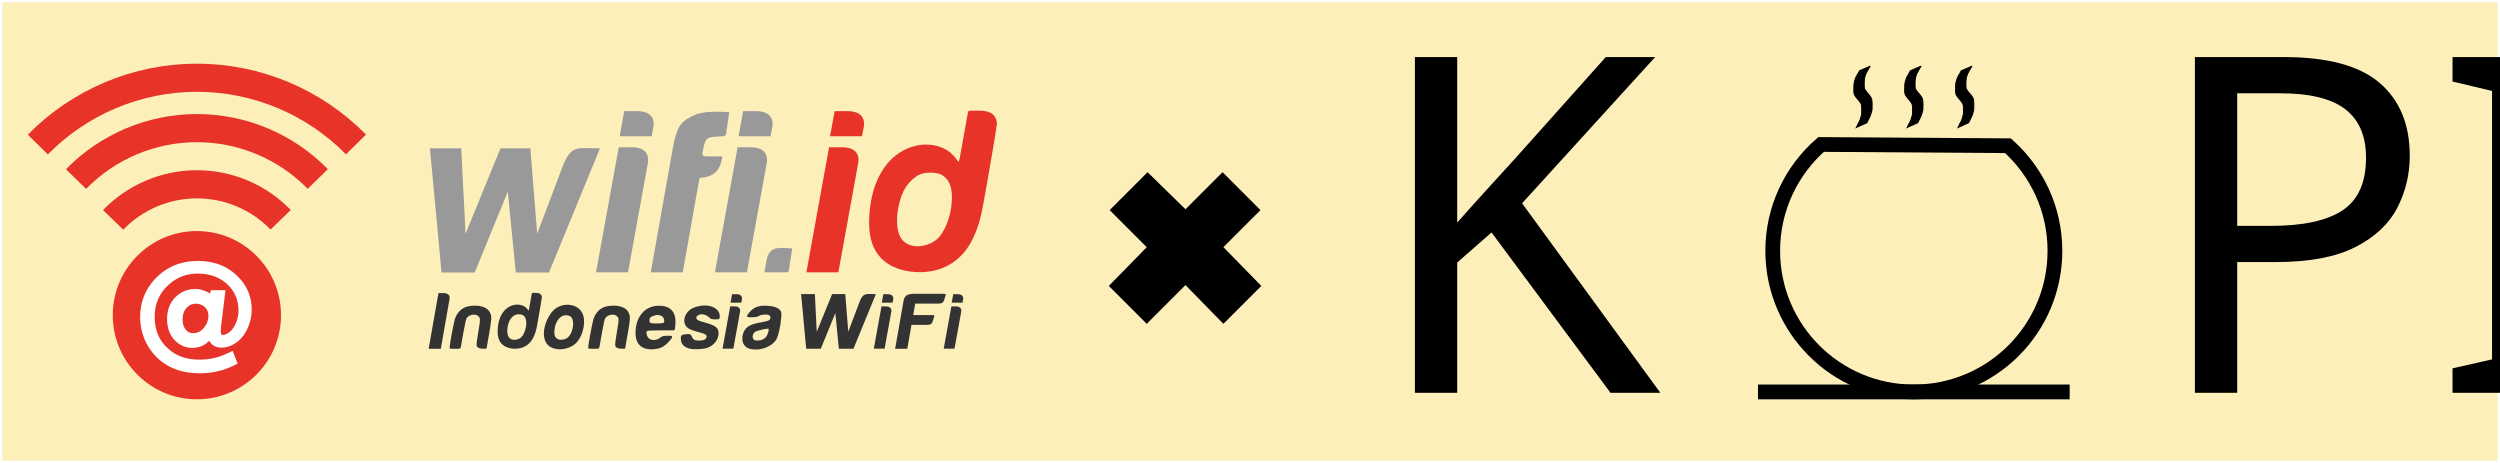
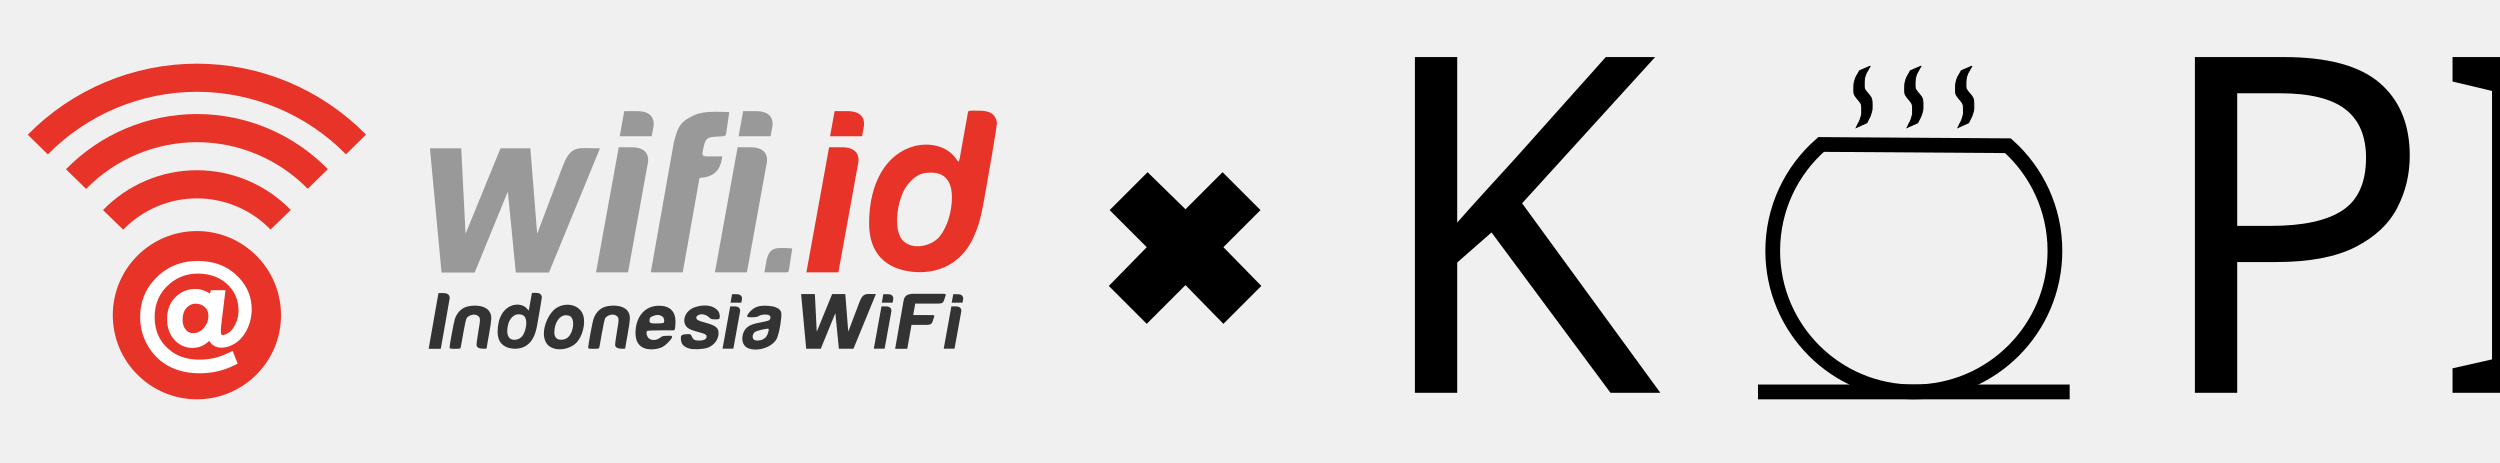
<svg xmlns="http://www.w3.org/2000/svg" xmlns:xlink="http://www.w3.org/1999/xlink" width="1080" height="200" viewBox="0 0 285.75 52.917" version="1.1" id="svg8">
  <defs id="defs2">
    <clipPath id="clipPath1492">
      <path id="path1490" d="M 1,1 H 641.93 V 133.88 H 1 Z" />
    </clipPath>
    <clipPath id="clip2">
      <rect y="0" x="0" id="rect1494" height="134" width="642" />
    </clipPath>
    <g id="g1497" clip-path="url(#clip2)" />
    <clipPath id="clipPath1501">
      <path id="path1499" d="M 1,1 H 211.93 V 211.88 H 1 Z" />
    </clipPath>
    <clipPath id="clip4">
      <rect y="0" x="0" id="rect1503" height="212" width="212" />
    </clipPath>
    <g id="g1506" clip-path="url(#clip4)" />
    <clipPath id="clipPath1510">
      <path id="path1508" d="M 1,1 H 211.93 V 211.88 H 1 Z" />
    </clipPath>
    <clipPath id="clip8">
      <rect y="0" x="0" id="rect1512" height="212" width="212" />
    </clipPath>
    <g id="g1515" clip-path="url(#clip8)" />
    <clipPath id="clipPath1519">
      <path id="path1517" d="M 1,1 H 118.93 V 111.88 H 1 Z" />
    </clipPath>
    <clipPath id="clip12">
      <rect y="0" x="0" id="rect1521" height="112" width="119" />
    </clipPath>
    <g id="g1524" clip-path="url(#clip12)" />
    <linearGradient gradientUnits="userSpaceOnUse" gradientTransform="matrix(0,-11.01771,11.01771,0,-67.62329,214.3097)" x2="1" id="linearGradient2628">
      <stop id="stop1526" offset="0" stop-color="#20b038" />
      <stop id="stop1528" offset="1" stop-color="#60d66a" />
    </linearGradient>
    <linearGradient gradientUnits="userSpaceOnUse" gradientTransform="matrix(0,-11.41266,11.41266,0,-67.62326,214.5086)" x2="1" id="linearGradient2630">
      <stop id="stop1531" offset="0" stop-color="#f9f9f9" />
      <stop id="stop1533" offset="1" stop-color="#fff" />
    </linearGradient>
    <linearGradient id="b">
      <stop id="stop1636" stop-color="#3771c8" offset="0" />
      <stop id="stop1638" offset=".128" stop-color="#3771c8" />
      <stop id="stop1640" stop-opacity="0" stop-color="#60f" offset="1" />
    </linearGradient>
    <linearGradient id="a">
      <stop id="stop1643" stop-color="#fd5" offset="0" />
      <stop id="stop1645" stop-color="#fd5" offset=".1" />
      <stop id="stop1647" stop-color="#ff543e" offset=".5" />
      <stop id="stop1649" stop-color="#c837ab" offset="1" />
    </linearGradient>
    <radialGradient fy="578.088" fx="158.429" gradientTransform="matrix(0,-0.2675019,0.2488656,0,-214.3702,279.2334)" gradientUnits="userSpaceOnUse" xlink:href="#a" r="65" cy="578.088" cx="158.429" id="c" />
    <radialGradient fy="473.455" fx="147.694" gradientTransform="matrix(0.02347616,0.1172485,-0.4834248,0.09679563,147.3076,156.0764)" gradientUnits="userSpaceOnUse" xlink:href="#b" r="65" cy="473.455" cx="147.694" id="d" />
    <clipPath id="clipPath1371" clipPathUnits="userSpaceOnUse">
      <path id="path1369" d="M 0,0 H 792 V 612 H 0 Z" />
    </clipPath>
    <clipPath id="clipPath1323" clipPathUnits="userSpaceOnUse">
      <path id="path1321" d="M 0,0 H 792 V 612 H 0 Z" />
    </clipPath>
    <clipPath id="clipPath1303" clipPathUnits="userSpaceOnUse">
      <path id="path1301" d="M 0,0 H 792 V 612 H 0 Z" />
    </clipPath>
    <clipPath id="clipPath1283" clipPathUnits="userSpaceOnUse">
      <path id="path1281" d="M 0,0 H 792 V 612 H 0 Z" />
    </clipPath>
    <clipPath id="clipPath1263" clipPathUnits="userSpaceOnUse">
      <path id="path1261" d="M 0,0 H 792 V 612 H 0 Z" />
    </clipPath>
    <clipPath id="clipPath1239" clipPathUnits="userSpaceOnUse">
      <path id="path1237" d="M 0,0 H 792 V 612 H 0 Z" />
    </clipPath>
  </defs>
  <g id="layer1" transform="translate(0,-244.0833)">
-     <rect style="opacity:1;fill:#fdefba;fill-opacity:1;fill-rule:nonzero;stroke:#ffffff;stroke-width:0.51;stroke-linecap:square;stroke-linejoin:miter;stroke-miterlimit:4;stroke-dasharray:none;stroke-opacity:1;paint-order:normal" id="rect1763" width="285.75" height="52.917" x="-4.9737992e-14" y="244.083" />
    <g transform="matrix(3.625,0,0,3.625,2.451175,-785.9528)" id="layer1-0">
      <g transform="matrix(0.1131564,0,0,0.1131564,140.573,139.7696)" id="g4985">
        <path id="path4741-1" d="m -1170.057,1337.158 c -6.127,-6.32 -14.553,-9.888 -23.356,-9.888 -8.798,0.012 -17.215,3.589 -23.332,9.912" style="opacity:1;fill:none;fill-opacity:1;stroke:#e73328;stroke-width:7.839;stroke-linecap:butt;stroke-linejoin:round;stroke-miterlimit:4;stroke-dasharray:none;stroke-opacity:1;paint-order:normal" />
        <path id="path4744-2" d="m -1159.716,1325.793 c -8.869,-9.064 -21.015,-14.174 -33.697,-14.178 -12.676,0.017 -24.812,5.136 -33.671,14.203" style="opacity:1;fill:none;fill-opacity:1;stroke:#e73328;stroke-width:7.839;stroke-linecap:butt;stroke-linejoin:round;stroke-miterlimit:4;stroke-dasharray:none;stroke-opacity:1;paint-order:normal" />
        <path id="path4746-2" d="m -1149.071,1316.172 c -11.692,-11.89 -27.666,-18.589 -44.342,-18.596 -16.67,0.02 -32.635,6.729 -44.316,18.622" style="opacity:1;fill:none;fill-opacity:1;stroke:#e73328;stroke-width:7.839;stroke-linecap:butt;stroke-linejoin:round;stroke-miterlimit:4;stroke-dasharray:none;stroke-opacity:1;paint-order:normal" />
        <path id="path4750-0" d="m -1193.403,1340.305 c -12.945,0 -23.439,10.494 -23.439,23.439 0,12.945 10.494,23.439 23.439,23.439 12.945,10e-5 23.439,-10.494 23.439,-23.439 0,-12.945 -10.494,-23.439 -23.439,-23.439 z" style="opacity:1;fill:#e73328;fill-opacity:1;stroke:none;stroke-width:1.412;stroke-linecap:round;stroke-linejoin:round;stroke-miterlimit:4;stroke-dasharray:none;stroke-opacity:1" />
        <g id="g4965" transform="translate(0,0.5291667)">
          <g transform="matrix(0.8732532,0,0,0.8732532,-156.9531,494.2031)" id="g4758-0">
            <path id="path4752-5" d="m -939.177,929.867 c -0.453,0.002 -0.788,0.015 -1.031,0.042 -0.523,0.039 -0.576,0.235 -0.65,0.612 -0.207,1.049 -0.736,4.002 -1.319,7.362 -1.366,7.874 -1.448,8.271 -1.699,8.263 -0.087,-0.002 -0.473,-0.485 -0.857,-1.07 -3.002,-4.041 -8.268,-5.028 -12.948,-3.953 -9.297,2.334 -14.704,11.918 -14.697,24.678 -0.025,9.575 5.214,14.437 13.41,15.446 7.809,0.961 15.028,-2.046 19.036,-9.262 2.196,-3.953 3.233,-8.175 3.903,-11.827 1.715,-9.339 4.454,-25.424 4.454,-26.272 -0.516,-4.014 -3.993,-3.952 -5.863,-3.997 -0.716,-0.015 -1.287,-0.025 -1.74,-0.022 z m -13.782,19.789 c 1.375,-0.015 2.761,0.201 3.589,0.631 2.288,1.188 3.4,3.521 3.412,7.16 0.025,4.632 -1.509,9.571 -3.869,12.525 -1.935,2.423 -5.815,3.724 -8.881,2.978 -1.812,-0.441 -3.305,-1.532 -4.052,-3.509 -1.485,-3.929 -0.459,-10.11 1.367,-13.883 1.193,-2.429 3.467,-4.673 5.515,-5.445 0.787,-0.296 1.849,-0.446 2.918,-0.458 z" style="opacity:1;fill:#e73328;fill-opacity:1;stroke-width:0.233" />
            <path id="path4754-3" d="m -985.151,941.561 -1.454,8.013 -5.789,31.901 h 10.203 l 5.788,-31.901 0.394,-2.168 v -0.018 c 0.855,-3.248 -0.425,-5.827 -5.02,-5.827 z" style="opacity:1;fill:#e73328;fill-opacity:1;stroke:none;stroke-width:1.748;stroke-linecap:round;stroke-linejoin:round;stroke-miterlimit:4;stroke-dasharray:none;stroke-opacity:1" />
            <path id="path4756-8" d="m -983.388,930.037 -1.454,8.013 h 10.203 l 0.397,-2.186 c 0.855,-3.248 -0.425,-5.827 -5.02,-5.827 z" style="opacity:1;fill:#e73328;fill-opacity:1;stroke:none;stroke-width:1.748;stroke-linecap:round;stroke-linejoin:round;stroke-miterlimit:4;stroke-dasharray:none;stroke-opacity:1" />
          </g>
          <path id="path4762-9" d="m -1042.727,1316.424 -1.27,6.997 -5.055,27.857 h 8.91 l 5.055,-27.857 0.344,-1.893 v -0.016 c 0.747,-2.836 -0.371,-5.088 -4.384,-5.088 z" style="opacity:1;fill:#999999;fill-opacity:1;stroke:none;stroke-width:1.527;stroke-linecap:round;stroke-linejoin:round;stroke-miterlimit:4;stroke-dasharray:none;stroke-opacity:1" />
          <path id="path4764-0" d="m -1041.187,1306.361 -1.27,6.997 h 8.911 l 0.346,-1.909 c 0.747,-2.836 -0.371,-5.088 -4.384,-5.088 z" style="opacity:1;fill:#999999;fill-opacity:1;stroke:none;stroke-width:1.527;stroke-linecap:round;stroke-linejoin:round;stroke-miterlimit:4;stroke-dasharray:none;stroke-opacity:1" />
          <path style="opacity:1;fill:#999999;fill-opacity:1;stroke:none;stroke-width:1.527;stroke-linecap:round;stroke-linejoin:round;stroke-miterlimit:4;stroke-dasharray:none;stroke-opacity:1" d="m -1075.856,1316.424 -1.27,6.997 -5.055,27.857 h 8.91 l 5.055,-27.857 0.343,-1.893 v -0.016 c 0.747,-2.836 -0.371,-5.088 -4.384,-5.088 z" id="path4766-7" />
          <path style="opacity:1;fill:#999999;fill-opacity:1;stroke:none;stroke-width:1.527;stroke-linecap:round;stroke-linejoin:round;stroke-miterlimit:4;stroke-dasharray:none;stroke-opacity:1" d="m -1074.316,1306.361 -1.27,6.997 h 8.91 l 0.346,-1.909 c 0.747,-2.836 -0.371,-5.088 -4.384,-5.088 z" id="path4768-3" />
          <path style="opacity:1;fill:#999999;fill-opacity:1;stroke:none;stroke-width:1.527;stroke-linecap:round;stroke-linejoin:round;stroke-miterlimit:4;stroke-dasharray:none;stroke-opacity:1" d="m -1049.082,1306.526 c -3.096,0.022 -3.74,0.374 -4.999,0.643 -4.603,1.909 -5.194,3.272 -6.389,7.73 l -6.46,36.379 h 8.91 l 4.501,-25.343 c 0.111,-1.214 0.297,-0.938 1.257,-1.077 4.027,-0.592 4.926,-3.327 5.259,-5.885 h -4.023 c -0.873,0 -1.708,-0.01 -1.473,-1.171 0.823,-4.084 0.848,-4.24 4.983,-4.398 1.052,-0.043 1.493,-0.077 1.609,-0.85 l 0.852,-5.925 c -1.691,-0.081 -2.995,-0.111 -4.027,-0.104 z" id="path4770-2" />
          <path style="opacity:1;fill:#999999;fill-opacity:1;stroke:none;stroke-width:1.527;stroke-linecap:round;stroke-linejoin:round;stroke-miterlimit:4;stroke-dasharray:none;stroke-opacity:1" d="m -1034.618,1347.638 -0.66,3.641 h 6.032 c 0.601,0 0.715,-0.093 0.812,-0.718 0.268,-1.72 0.925,-5.933 0.925,-5.933 -4.543,-0.321 -6.189,-0.419 -7.108,3.01 z" id="path4772-5" />
          <path id="path4774-6" style="font-style:normal;font-variant:normal;font-weight:bold;font-stretch:normal;font-size:medium;line-height:1.25;font-family:sans-serif;-inkscape-font-specification:'sans-serif Bold';letter-spacing:0px;word-spacing:0px;fill:#999999;fill-opacity:1;stroke:none;stroke-width:1.151" d="m -1081.085,1316.725 -14.21,34.604 h -9.241 l -2.228,-22.543 -9.23,22.543 h -9.241 l -3.228,-34.604 h 8.719 l 1.2,23.821 9.737,-23.821 h 8.328 l 1.895,23.821 7.067,-18.708 c 2.373,-6.282 4.319,-5.113 10.433,-5.113 z" />
          <path style="fill:#333333;fill-opacity:1;stroke-width:0.384" d="m -1099.569,1356.991 c -0.137,0 -0.238,0 -0.312,0.013 -0.158,0.011 -0.174,0.071 -0.196,0.185 -0.062,0.317 -0.222,1.21 -0.399,2.225 -0.413,2.38 -0.438,2.5 -0.514,2.497 -0.027,0 -0.143,-0.146 -0.26,-0.323 -0.907,-1.221 -2.498,-1.52 -3.913,-1.195 -2.81,0.705 -4.444,3.602 -4.442,7.458 -0.011,2.894 1.576,4.364 4.053,4.668 2.36,0.29 4.542,-0.619 5.754,-2.799 0.663,-1.195 0.977,-2.47 1.18,-3.574 0.518,-2.823 1.346,-7.684 1.346,-7.94 -0.156,-1.213 -1.207,-1.194 -1.772,-1.208 -0.216,0 -0.389,-0.011 -0.526,-0.011 z m -26.511,0.069 -0.483,2.659 -2.261,12.865 h 3.386 l 2.261,-12.865 0.131,-0.72 v -0.011 c 0.284,-1.078 -0.141,-1.934 -1.666,-1.934 z m 132.399,0.197 c -2.893,0 -2.694,1.709 -2.896,2.462 l -2.262,12.865 h 3.386 l 1.174,-6.678 h 4.375 c 1.003,0 1.306,-0.338 1.498,-0.912 l 0.464,-1.389 c 0.096,-0.288 -0.035,-0.424 -0.624,-0.424 h -5.234 l 0.562,-3.198 h 6.523 c 1.003,0 1.306,-0.339 1.498,-0.913 l 0.464,-1.389 c 0.097,-0.288 -0.035,-0.424 -0.624,-0.424 z m -12.221,0.046 c -1.424,-0.015 -2.102,0.214 -2.885,2.286 l -3.108,8.23 -0.834,-10.479 h -3.663 l -4.284,10.479 -0.528,-10.479 h -3.836 l 1.42,15.223 h 4.065 l 4.061,-9.917 0.98,9.917 h 4.065 l 6.251,-15.223 c -0.672,0 -1.23,-0.032 -1.705,-0.037 z m -38.373,0.061 -0.429,2.365 h 3.011 l 0.117,-0.645 c 0.252,-0.959 -0.125,-1.72 -1.482,-1.72 z m 42.151,0 -0.429,2.365 h 3.011 l 0.117,-0.645 c 0.252,-0.959 -0.126,-1.72 -1.482,-1.72 z m 19.481,0 -0.429,2.365 h 3.011 l 0.117,-0.645 c 0.252,-0.959 -0.126,-1.72 -1.482,-1.72 z m -107.624,2.939 c -1.379,0.031 -2.786,0.565 -3.805,1.584 -1.663,1.663 -3.047,5.03 -2.54,7.553 0.351,1.748 1.265,2.693 3.033,3.138 1.883,0.474 4.486,-0.238 5.847,-1.599 1.741,-1.741 2.672,-5.282 2.013,-7.656 -0.608,-1.978 -2.389,-2.972 -4.273,-3.02 h -0.275 z m 38.262,0.212 c -0.988,0.019 -2.002,0.239 -2.908,0.589 -2.564,0.988 -3.491,4.016 -1.88,5.503 0.621,0.573 1.224,0.806 4.034,1.559 1.131,0.303 1.507,0.636 1.365,1.205 -0.153,0.609 -0.852,0.922 -2.059,0.922 -1.208,0 -1.658,-0.241 -2.006,-1.074 -0.365,-0.875 -0.677,-0.752 -1.655,-0.696 -1.023,0.058 -1.436,0.24 -1.436,1.044 0,1.567 0.621,2.447 2.416,2.957 1.111,0.315 3.803,0.197 5.005,-0.221 1.795,-0.624 3.065,-2.269 3.092,-4.004 0.024,-1.583 -0.793,-2.227 -3.864,-3.046 -0.931,-0.248 -1.637,-0.473 -2.028,-0.756 -0.202,-0.147 -0.556,-0.629 -0.075,-1.079 0.873,-0.793 2.312,-0.46 3.19,0.286 0.639,0.621 0.773,0.669 1.9,0.669 0.838,0 1.274,0.051 1.212,-0.935 -0.066,-1.036 -0.573,-1.759 -1.547,-2.312 -0.804,-0.451 -1.767,-0.631 -2.755,-0.611 z m -63.953,0.044 c -1.014,0 -1.966,0.175 -2.565,0.4 -1.51,0.567 -2.536,1.905 -3.012,3.377 -0.299,0.925 -1.451,7.16 -1.451,7.853 0,0.363 0.113,0.392 1.512,0.392 1.497,0 1.513,-0.011 1.618,-0.525 0.058,-0.289 0.376,-2.072 0.707,-3.962 0.331,-1.89 0.717,-3.662 0.856,-3.937 0.492,-0.963 2.233,-1.429 3.092,-0.828 0.846,0.592 0.857,0.826 0.22,4.475 -0.331,1.89 -0.548,3.638 -0.488,3.883 0.061,0.246 0.333,0.548 0.603,0.671 0.348,0.159 1.345,0.254 1.866,0.222 0.254,-0.04 0.331,-0.062 0.372,-0.392 0.073,-0.594 0.34,-1.992 0.622,-3.591 0.766,-4.346 0.797,-4.977 0.296,-6.08 -0.695,-1.493 -2.558,-1.963 -4.249,-1.959 z m 38.624,0 v 0 c -1.014,0 -1.966,0.175 -2.565,0.4 -1.51,0.567 -2.536,1.905 -3.012,3.377 -0.299,0.925 -1.451,7.16 -1.451,7.852 0,0.364 0.113,0.392 1.512,0.392 1.497,0 1.512,-0.011 1.618,-0.525 0.058,-0.289 0.376,-2.072 0.706,-3.963 0.331,-1.891 0.717,-3.662 0.856,-3.936 0.492,-0.963 2.234,-1.429 3.093,-0.828 0.846,0.593 0.858,0.825 0.22,4.474 -0.331,1.89 -0.549,3.638 -0.488,3.884 0.061,0.246 0.333,0.547 0.603,0.67 0.348,0.158 1.345,0.254 1.866,0.222 0.255,-0.04 0.332,-0.062 0.372,-0.392 0.073,-0.594 0.34,-1.991 0.622,-3.591 0.766,-4.346 0.797,-4.977 0.296,-6.08 -0.694,-1.493 -2.558,-1.963 -4.248,-1.959 z m 42.17,0.012 c -1.805,0 -2.889,0.432 -3.967,1.51 -0.514,0.514 -0.935,1.11 -0.935,1.325 0,0.357 0.117,0.391 1.333,0.391 0.995,0 1.49,-0.096 1.957,-0.381 0.686,-0.418 2.212,-0.518 2.834,-0.185 0.508,0.272 0.474,1.062 -0.06,1.409 -0.236,0.153 -1.246,0.414 -2.244,0.581 -2.529,0.421 -4.073,1.03 -4.806,2.718 -0.599,1.379 -0.615,3.519 1.056,4.385 0.913,0.469 1.83,0.488 2.922,0.444 1.962,-0.186 4.023,-1.127 5.063,-2.668 0.614,-0.909 1.249,-3.892 1.438,-6.247 0.087,-1.095 0.045,-1.476 -0.206,-1.86 -0.539,-0.823 -1.74,-1.293 -3.564,-1.397 -0.289,-0.016 -0.562,-0.025 -0.82,-0.025 z m -29.402,0.011 c -0.196,0 -0.399,0.011 -0.607,0.019 -3.612,0.234 -6.009,3.271 -6.009,7.594 0,2.279 0.922,3.746 2.692,4.298 1.407,0.439 3.492,0.256 4.819,-0.422 0.847,-0.433 2.095,-1.674 2.586,-2.478 0.231,-0.383 0.142,-0.666 -0.464,-0.657 -0.504,0.011 -0.827,0.011 -1.337,0.039 -0.719,0.032 -0.972,0.155 -1.509,0.562 -0.971,0.735 -2.309,0.795 -3.066,0.138 -0.593,-0.515 -0.88,-1.804 -0.462,-2.069 0.146,-0.093 1.919,-0.171 3.939,-0.171 h 3.017 c 0.562,0 0.68,0.081 0.787,-0.52 0.052,-0.29 0.142,-1.123 0.142,-1.862 0.025,-2.885 -1.584,-4.46 -4.528,-4.468 z m 19.77,0.187 -0.429,2.365 -1.708,9.414 h 3.011 l 1.709,-9.414 0.116,-0.64 v -0.011 c 0.252,-0.958 -0.126,-1.72 -1.482,-1.72 z m 42.151,0 -0.429,2.365 -1.708,9.414 h 3.011 l 1.708,-9.414 0.116,-0.64 v -0.011 c 0.252,-0.958 -0.126,-1.72 -1.482,-1.72 z m 19.482,0 -0.429,2.365 -1.708,9.414 h 3.011 l 1.708,-9.414 0.116,-0.64 v -0.011 c 0.252,-0.958 -0.126,-1.72 -1.482,-1.72 z m -120.571,2.205 c 0.415,0 0.835,0.06 1.085,0.191 0.692,0.359 1.027,1.064 1.031,2.164 0.011,1.4 -0.456,2.893 -1.169,3.785 -0.585,0.733 -1.758,1.126 -2.684,0.9 -0.548,-0.133 -0.999,-0.464 -1.225,-1.061 -0.449,-1.187 -0.139,-3.055 0.413,-4.196 0.361,-0.734 1.048,-1.413 1.667,-1.646 0.238,-0.089 0.558,-0.135 0.882,-0.138 z m 38.614,0.181 v 0 0 c 0.723,-0.023 1.474,0.305 1.745,0.811 0.303,0.563 0.253,1.307 -0.095,1.44 -0.166,0.062 -1.115,0.116 -2.107,0.116 -2.022,0 -1.668,-0.429 -1.684,-1.1 -0.016,-0.679 0.809,-0.957 1.651,-1.194 0.157,-0.044 0.322,-0.067 0.489,-0.073 z m -25.48,0.075 c 0.401,0 0.894,0.087 1.096,0.196 1.734,0.928 0.898,5.406 -1.031,6.323 -1.134,0.539 -3.334,0.666 -3.264,-1.879 0.072,-2.623 1.476,-4.637 3.199,-4.639 z m 56.306,3.743 c 0.095,0 0.157,0.011 0.178,0.029 0.206,0.206 -0.176,1.548 -0.62,2.172 -0.196,0.276 -0.651,0.641 -1.01,0.812 -0.836,0.398 -2.099,0.403 -2.491,0.011 -0.567,-0.568 -0.296,-1.776 0.493,-2.198 0.568,-0.304 2.79,-0.814 3.45,-0.824 z" id="path4778-8" />
        </g>
        <path d="m -1178.125,1362.172 q 0,2.537 -1.011,4.924 -1.075,2.559 -2.946,4.021 -2.15,1.677 -4.537,1.677 -1.355,0 -2.387,-0.753 -0.43,-0.322 -0.968,-1.139 -1.978,1.957 -4.644,1.957 -2.774,0 -4.752,-1.935 -2.344,-2.3 -2.344,-6.106 0,-4.279 2.989,-6.687 2.107,-1.699 4.988,-1.699 1.892,0 3.978,1.268 l 0.258,-0.924 h 4.064 l -1.183,9.697 q -0.107,0.881 -0.107,1.957 0,0.839 0.494,0.839 0.387,0 0.86,-0.194 1.677,-0.688 2.688,-2.774 0.881,-1.828 0.881,-3.827 0,-3.978 -2.537,-6.751 -3.268,-3.569 -8.837,-3.569 -4.472,0 -7.826,2.86 -4.171,3.548 -4.171,9.245 0,6.171 4.795,9.654 3.053,2.215 7.676,2.215 3.827,0 6.902,-1.355 l 1.419,-0.624 0.645,-0.323 q 0.086,-0.043 0.301,-0.129 l 1.397,3.548 -0.236,0.107 q -0.129,0.064 -0.323,0.172 l -0.215,0.107 -1.032,0.473 q -3.978,1.827 -8.794,1.827 -6.063,0 -10.191,-2.967 -3.01,-2.172 -4.709,-5.547 -1.677,-3.376 -1.677,-7.138 0,-6.171 4.042,-10.514 4.773,-5.139 12.084,-5.139 7.052,0 11.46,4.709 3.505,3.741 3.505,8.837 z m -12.062,1.742 q 0,-1.527 -1.032,-2.451 -1.032,-0.924 -2.58,-0.924 -1.269,0 -2.279,0.946 -1.312,1.247 -1.312,3.548 0,1.484 0.71,2.516 0.817,1.204 2.215,1.204 1.806,0 3.075,-1.548 1.204,-1.44 1.204,-3.29 z" style="font-style:normal;font-variant:normal;font-weight:bold;font-stretch:normal;font-size:44.034px;line-height:1.25;font-family:Aharoni;-inkscape-font-specification:'Aharoni, Bold';font-variant-ligatures:normal;font-variant-caps:normal;font-variant-numeric:normal;font-feature-settings:normal;text-align:start;letter-spacing:0px;word-spacing:0px;writing-mode:lr-tb;text-anchor:start;fill:#ffffff;fill-opacity:1;stroke:none;stroke-width:1.101" id="path4783-4" />
      </g>
    </g>
    <g transform="translate(7.653034,-7.635153)" aria-label="✖" style="font-style:normal;font-variant:normal;font-weight:bold;font-stretch:normal;font-size:24.65px;line-height:1.25;font-family:and;-inkscape-font-specification:'and Bold';text-align:center;letter-spacing:0px;word-spacing:0px;text-anchor:middle;fill:#000000;fill-opacity:1;stroke:none;stroke-width:1.155" id="text959">
      <path d="m 132.182,288.733 -4.333,-4.429 -4.429,4.429 -4.333,-4.333 4.333,-4.429 -4.237,-4.237 4.333,-4.333 4.333,4.237 4.237,-4.237 4.333,4.333 -4.237,4.237 4.333,4.429 z" style="stroke-width:1.155" id="path961" />
    </g>
    <g id="g4173" transform="matrix(0.08424992,0,0,0.08424992,293.6702,214.9156)">
      <g style="stroke-width:20;stroke-miterlimit:4;stroke-dasharray:none" transform="translate(-794.2857,502.8571)" id="g4140">
        <path id="path3336" d="m 96.464,183.648 c -3e-6,105.723 -85.705,191.429 -191.429,191.429 -105.723,0 -191.429,-85.705 -191.429,-191.429 0,-57.57 25.414,-109.205 65.635,-144.298 253.511,1.7 0,0 253.511,1.7 39.106,35.049 63.712,85.95 63.712,142.597 z" style="fill:none;stroke:#000000;stroke-width:20;stroke-miterlimit:4;stroke-dasharray:none" />
        <path style="fill:none;fill-rule:evenodd;stroke:#000000;stroke-width:20;stroke-linecap:butt;stroke-linejoin:miter;stroke-miterlimit:4;stroke-dasharray:none;stroke-opacity:1" d="m -306.393,375.076 c 422.857,0 422.857,0 422.857,0" id="path4138" />
      </g>
      <text id="text4147" y="879.07" x="-1628.017" style="font-style:normal;font-weight:normal;line-height:0%;font-family:sans-serif;letter-spacing:0px;word-spacing:0px;fill:#000000;fill-opacity:1;stroke:none;stroke-width:1px;stroke-linecap:butt;stroke-linejoin:miter;stroke-opacity:1" xml:space="preserve">
        <tspan style="font-style:normal;font-variant:normal;font-weight:300;font-stretch:normal;font-size:637.861px;line-height:1.25;font-family:and;-inkscape-font-specification:'and Light'" y="879.07" x="-1628.017" id="tspan4149">K    PI</tspan>
      </text>
      <g transform="translate(19.59574)" id="g4168">
        <path style="fill:#000000;stroke:#000000;stroke-width:1.323;stroke-miterlimit:4;stroke-dasharray:none" id="path4162" d="m -967.848,435.914 c -1.665,1.99 -2.689,4.398 -3.956,6.641 -1.072,1.639 -1.993,3.37 -2.613,5.229 -0.712,2.001 -1.224,4.038 -1.499,6.142 -0.222,2.107 -0.227,4.228 -0.237,6.343 -0.073,2.231 -0.113,4.436 0.512,6.594 0.929,1.714 2.086,3.314 3.35,4.794 1.427,1.421 2.613,3.018 3.833,4.605 1.305,1.517 2.066,3.124 2.532,5.069 0.426,2.201 0.46,4.45 0.49,6.684 -0.019,2.144 0.075,4.293 -0.074,6.434 -0.243,1.786 -0.671,3.52 -1.247,5.224 -0.426,1.853 -1.14,3.591 -1.914,5.317 -0.768,1.704 -1.756,3.284 -2.522,4.991 -0.39,0.937 -0.83,1.848 -1.305,2.744 0,0 -14.445,6.5 -14.445,6.5 v 0 c 0.465,-0.892 1.066,-1.7 1.351,-2.676 0.794,-1.668 1.434,-3.405 2.532,-4.914 0.643,-1.742 1.7,-3.312 1.959,-5.189 0.478,-1.674 1.165,-3.249 1.378,-4.999 0.451,-2.032 0.078,-4.169 0.204,-6.238 -0.012,-2.131 -0.009,-4.274 -0.342,-6.384 -0.366,-1.758 -1.077,-3.094 -2.234,-4.47 -1.166,-1.594 -2.382,-3.132 -3.761,-4.556 -1.356,-1.675 -2.694,-3.392 -3.662,-5.327 -0.759,-2.29 -0.794,-4.628 -0.732,-7.025 0.003,-2.166 -0.002,-4.336 0.16,-6.498 0.207,-2.174 0.555,-4.333 1.375,-6.371 0.484,-2.022 1.319,-3.907 2.436,-5.662 1.541,-2.105 2.406,-4.59 3.836,-6.767 0,0 14.594,-6.235 14.594,-6.235 z" />
        <path d="m -898.848,435.914 c -1.665,1.99 -2.689,4.398 -3.956,6.641 -1.072,1.639 -1.993,3.37 -2.613,5.229 -0.712,2.001 -1.224,4.038 -1.499,6.142 -0.222,2.107 -0.227,4.228 -0.237,6.343 -0.073,2.231 -0.113,4.436 0.512,6.594 0.929,1.714 2.086,3.314 3.35,4.794 1.427,1.421 2.613,3.018 3.833,4.605 1.305,1.517 2.066,3.124 2.532,5.069 0.426,2.201 0.46,4.45 0.49,6.684 -0.019,2.144 0.075,4.293 -0.074,6.434 -0.243,1.786 -0.671,3.52 -1.247,5.224 -0.426,1.853 -1.14,3.591 -1.914,5.317 -0.768,1.704 -1.756,3.284 -2.522,4.991 -0.39,0.937 -0.83,1.848 -1.305,2.744 0,0 -14.445,6.5 -14.445,6.5 v 0 c 0.465,-0.892 1.066,-1.7 1.351,-2.676 0.794,-1.668 1.434,-3.405 2.532,-4.914 0.643,-1.742 1.7,-3.312 1.959,-5.189 0.478,-1.674 1.165,-3.249 1.378,-4.999 0.451,-2.032 0.078,-4.169 0.204,-6.238 -0.012,-2.131 -0.009,-4.274 -0.342,-6.384 -0.366,-1.758 -1.077,-3.094 -2.234,-4.47 -1.166,-1.594 -2.382,-3.132 -3.761,-4.556 -1.356,-1.675 -2.694,-3.392 -3.662,-5.327 -0.759,-2.29 -0.794,-4.628 -0.732,-7.025 0.003,-2.166 -0.002,-4.336 0.16,-6.498 0.207,-2.174 0.555,-4.333 1.375,-6.371 0.484,-2.022 1.319,-3.907 2.436,-5.662 1.541,-2.105 2.406,-4.59 3.836,-6.767 0,0 14.594,-6.235 14.594,-6.235 z" id="path4164" style="fill:#000000;stroke:#000000;stroke-width:1.323;stroke-miterlimit:4;stroke-dasharray:none" />
        <path style="fill:#000000;stroke:#000000;stroke-width:1.323;stroke-miterlimit:4;stroke-dasharray:none" id="path4166" d="m -829.848,435.914 c -1.665,1.99 -2.689,4.398 -3.956,6.641 -1.072,1.639 -1.993,3.37 -2.613,5.229 -0.712,2.001 -1.224,4.038 -1.499,6.142 -0.222,2.107 -0.227,4.228 -0.237,6.343 -0.073,2.231 -0.113,4.436 0.512,6.594 0.929,1.714 2.086,3.314 3.35,4.794 1.427,1.421 2.613,3.018 3.833,4.605 1.305,1.517 2.066,3.124 2.532,5.069 0.426,2.201 0.46,4.45 0.49,6.684 -0.019,2.144 0.075,4.293 -0.074,6.434 -0.243,1.786 -0.671,3.52 -1.247,5.224 -0.426,1.853 -1.14,3.591 -1.914,5.317 -0.768,1.704 -1.756,3.284 -2.522,4.991 -0.39,0.937 -0.83,1.848 -1.305,2.744 0,0 -14.445,6.5 -14.445,6.5 v 0 c 0.465,-0.892 1.066,-1.7 1.351,-2.676 0.794,-1.668 1.434,-3.405 2.532,-4.914 0.643,-1.742 1.7,-3.312 1.959,-5.189 0.478,-1.674 1.165,-3.249 1.378,-4.999 0.451,-2.032 0.078,-4.169 0.204,-6.238 -0.012,-2.131 -0.009,-4.274 -0.342,-6.384 -0.366,-1.758 -1.077,-3.094 -2.234,-4.47 -1.166,-1.594 -2.382,-3.132 -3.761,-4.556 -1.356,-1.675 -2.694,-3.392 -3.662,-5.327 -0.759,-2.29 -0.794,-4.628 -0.732,-7.025 0.003,-2.166 -0.002,-4.336 0.16,-6.498 0.207,-2.174 0.555,-4.333 1.375,-6.371 0.484,-2.022 1.319,-3.907 2.436,-5.662 1.541,-2.105 2.406,-4.59 3.836,-6.767 0,0 14.594,-6.235 14.594,-6.235 z" />
      </g>
    </g>
  </g>
</svg>
